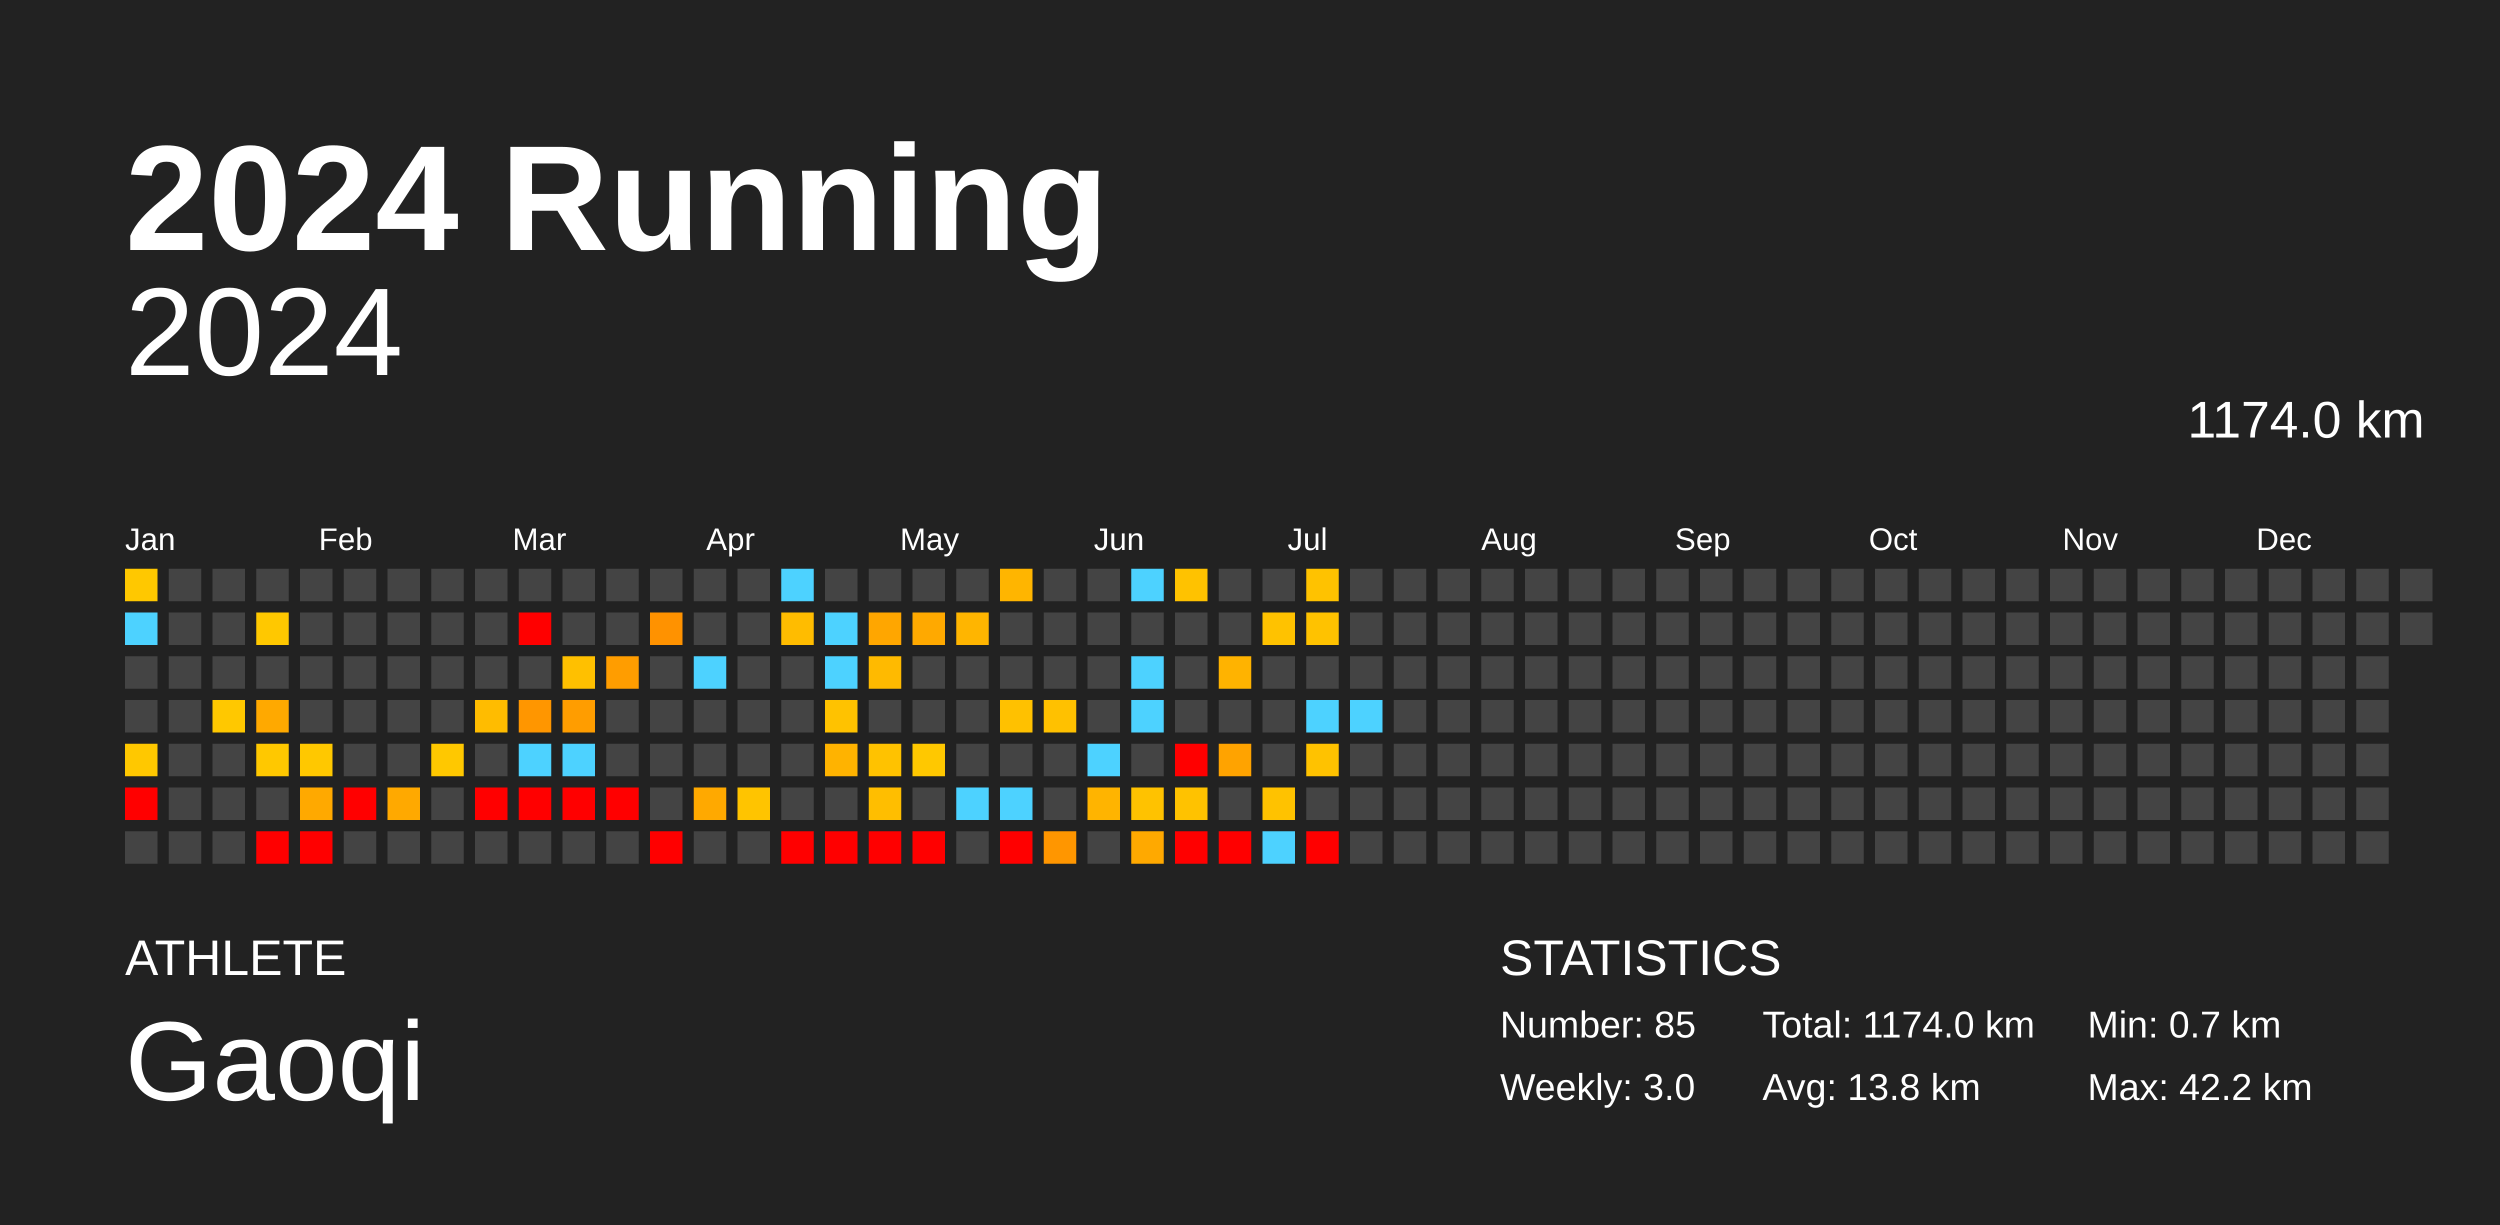
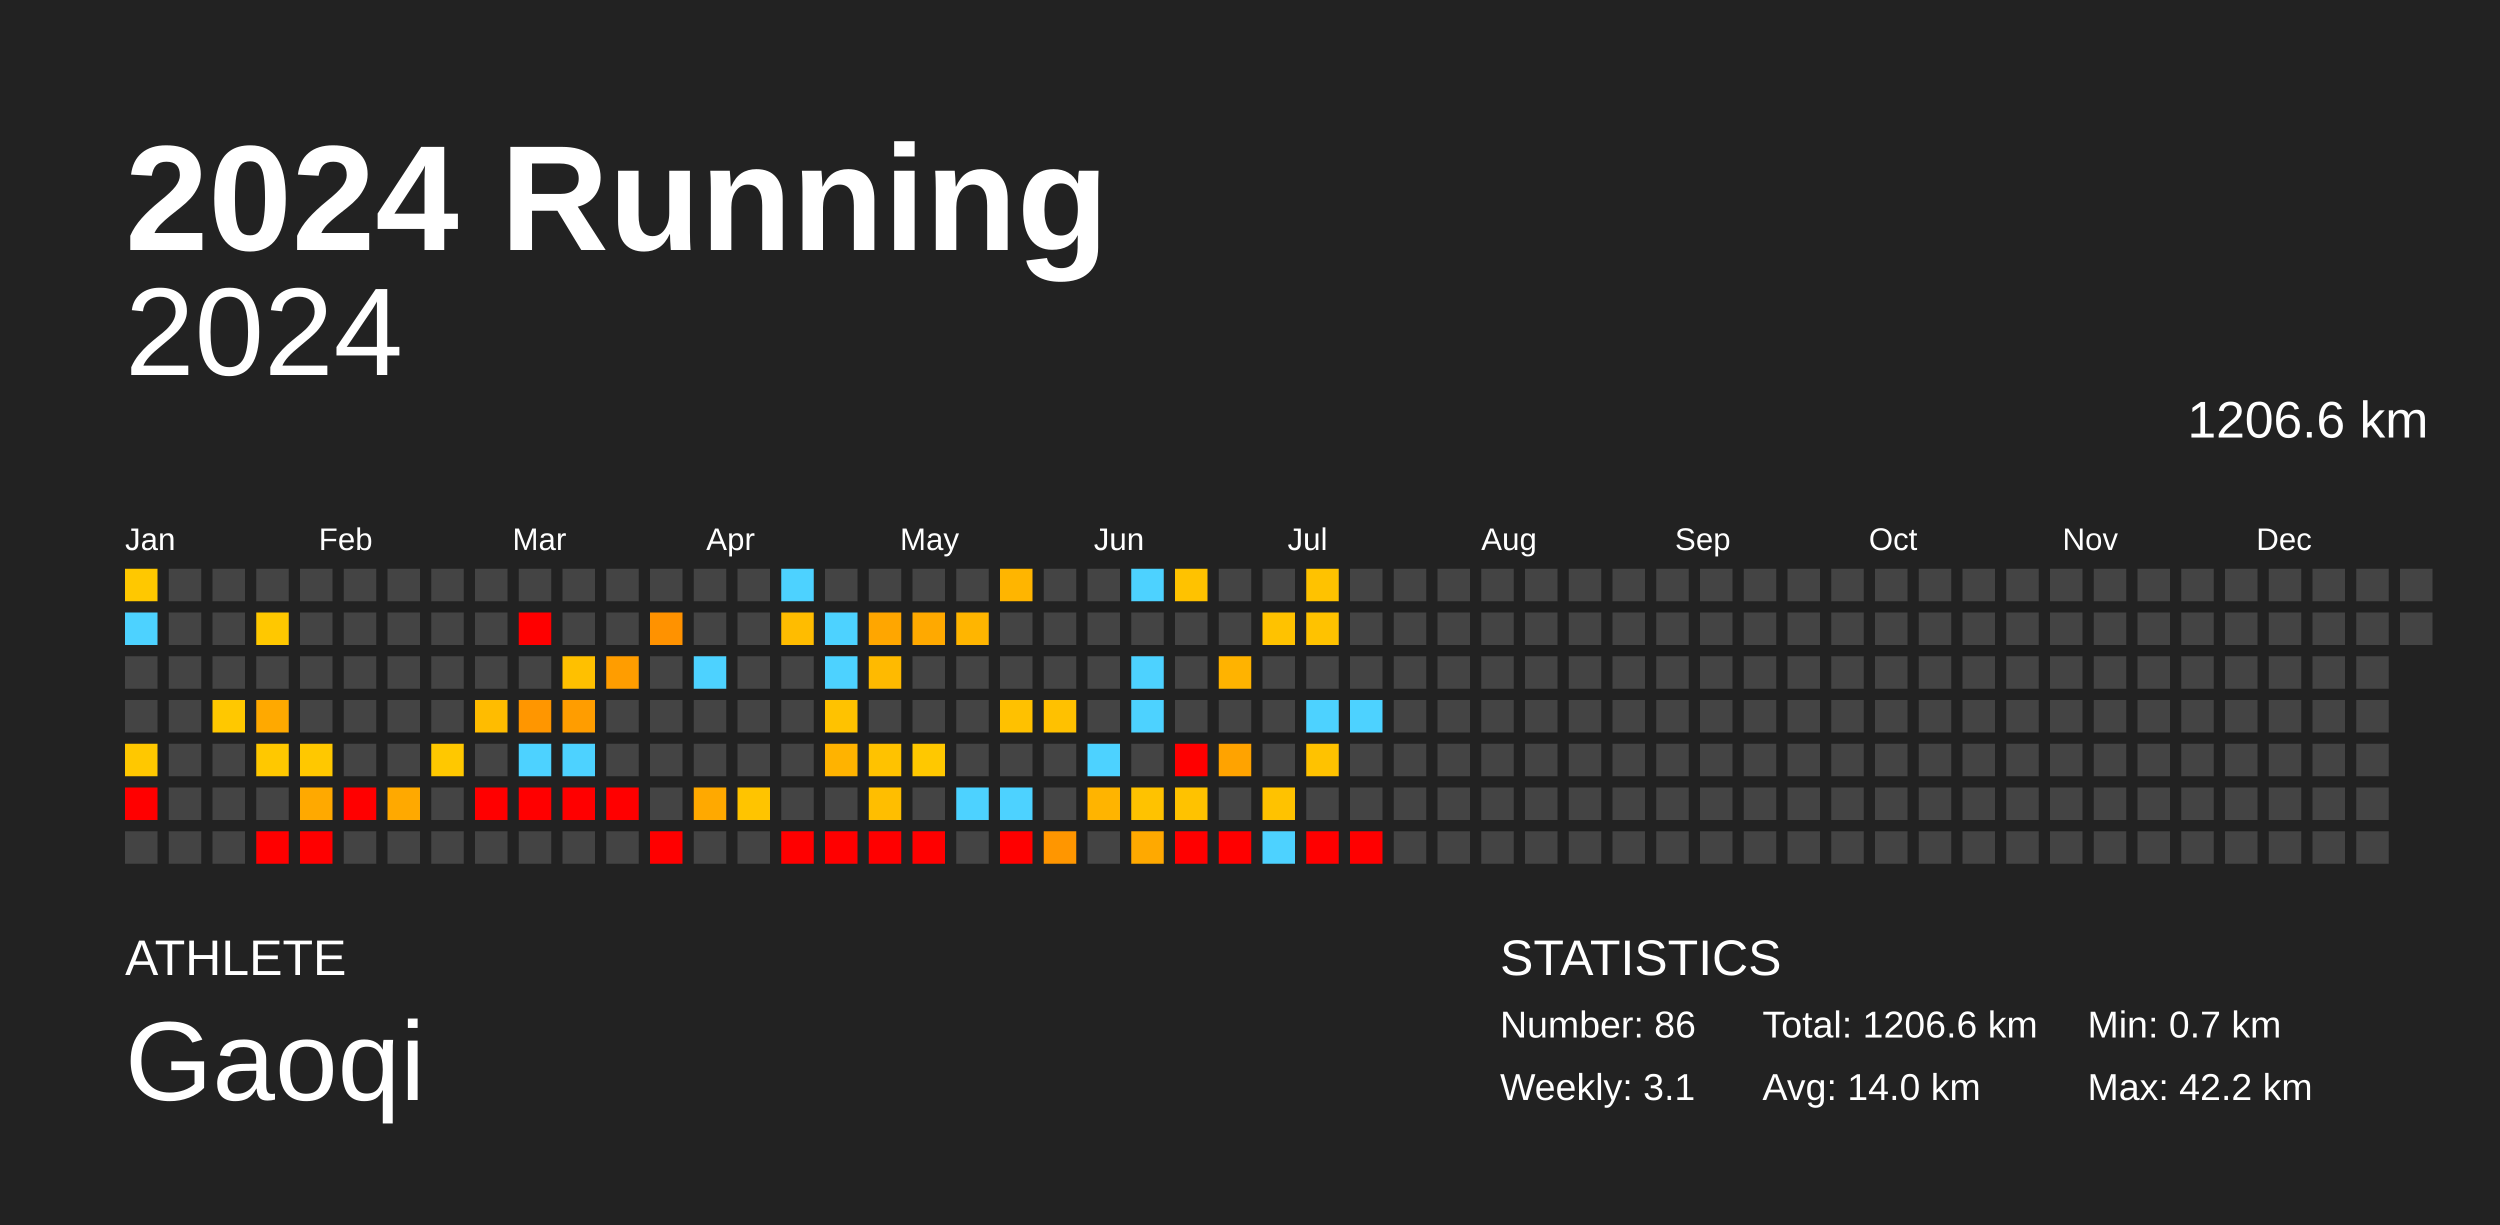
<svg xmlns="http://www.w3.org/2000/svg" baseProfile="full" height="98mm" version="1.1" viewBox="0,0,200,98" width="200mm">
  <defs />
  <rect fill="#222222" height="98" width="200" x="0" y="0" />
  <text fill="#FFFFFF" style="font-size:12px; font-family:Arial; font-weight:bold;" x="10" y="20">2024 Running</text>
  <text fill="#FFFFFF" style="font-size:4px; font-family:Arial" x="10" y="78">ATHLETE</text>
  <text fill="#FFFFFF" style="font-size:9px; font-family:Arial" x="10" y="88">Gaoqi</text>
  <text fill="#FFFFFF" style="font-size:4px; font-family:Arial" x="120" y="78">STATISTICS</text>
-   <text fill="#FFFFFF" style="font-size:3px; font-family:Arial" x="120" y="83">Number: 85</text>
-   <text fill="#FFFFFF" style="font-size:3px; font-family:Arial" x="120" y="88">Weekly: 3.0</text>
-   <text fill="#FFFFFF" style="font-size:3px; font-family:Arial" x="141" y="83">Total: 1174.0 km</text>
-   <text fill="#FFFFFF" style="font-size:3px; font-family:Arial" x="141" y="88">Avg: 13.8 km</text>
+   <text fill="#FFFFFF" style="font-size:3px; font-family:Arial" x="120" y="83">Number: 86</text>
+   <text fill="#FFFFFF" style="font-size:3px; font-family:Arial" x="120" y="88">Weekly: 3.1</text>
+   <text fill="#FFFFFF" style="font-size:3px; font-family:Arial" x="141" y="83">Total: 1206.6 km</text>
+   <text fill="#FFFFFF" style="font-size:3px; font-family:Arial" x="141" y="88">Avg: 14.0 km</text>
  <text fill="#FFFFFF" style="font-size:3px; font-family:Arial" x="167" y="83">Min: 0.7 km</text>
  <text fill="#FFFFFF" style="font-size:3px; font-family:Arial" x="167" y="88">Max: 42.2 km</text>
  <text alignment-baseline="hanging" fill="#FFFFFF" style="font-size:10.0px; font-family:Arial;" x="10" y="30">2024</text>
-   <text alignment-baseline="hanging" fill="#FFFFFF" style="font-size:4.125px; font-family:Arial;" x="175" y="35">1174.0 km</text>
+   <text alignment-baseline="hanging" fill="#FFFFFF" style="font-size:4.125px; font-family:Arial;" x="175" y="35">1206.6 km</text>
  <text fill="#FFFFFF" style="font-size:2.5px; font-family:Arial" x="10.0" y="44">Jan</text>
  <text fill="#FFFFFF" style="font-size:2.5px; font-family:Arial" x="25.5" y="44">Feb</text>
  <text fill="#FFFFFF" style="font-size:2.5px; font-family:Arial" x="41.0" y="44">Mar</text>
  <text fill="#FFFFFF" style="font-size:2.5px; font-family:Arial" x="56.5" y="44">Apr</text>
  <text fill="#FFFFFF" style="font-size:2.5px; font-family:Arial" x="72.0" y="44">May</text>
  <text fill="#FFFFFF" style="font-size:2.5px; font-family:Arial" x="87.5" y="44">Jun</text>
  <text fill="#FFFFFF" style="font-size:2.5px; font-family:Arial" x="103.0" y="44">Jul</text>
  <text fill="#FFFFFF" style="font-size:2.5px; font-family:Arial" x="118.5" y="44">Aug</text>
  <text fill="#FFFFFF" style="font-size:2.5px; font-family:Arial" x="134.0" y="44">Sep</text>
  <text fill="#FFFFFF" style="font-size:2.5px; font-family:Arial" x="149.5" y="44">Oct</text>
  <text fill="#FFFFFF" style="font-size:2.5px; font-family:Arial" x="165.0" y="44">Nov</text>
  <text fill="#FFFFFF" style="font-size:2.5px; font-family:Arial" x="180.5" y="44">Dec</text>
  <rect fill="#ffc800" height="2.6" width="2.6" x="10.0" y="45.5" />
  <rect fill="#4dd2ff" height="2.6" width="2.6" x="10.0" y="49.0" />
  <rect fill="#444444" height="2.6" width="2.6" x="10.0" y="52.5" />
  <rect fill="#444444" height="2.6" width="2.6" x="10.0" y="56.0" />
  <rect fill="#ffc800" height="2.6" width="2.6" x="10.0" y="59.5" />
  <rect fill="red" height="2.6" width="2.6" x="10.0" y="63.0" />
  <rect fill="#444444" height="2.6" width="2.6" x="10.0" y="66.5" />
  <rect fill="#444444" height="2.6" width="2.6" x="13.5" y="45.5" />
  <rect fill="#444444" height="2.6" width="2.6" x="13.5" y="49.0" />
  <rect fill="#444444" height="2.6" width="2.6" x="13.5" y="52.5" />
  <rect fill="#444444" height="2.6" width="2.6" x="13.5" y="56.0" />
  <rect fill="#444444" height="2.6" width="2.6" x="13.5" y="59.5" />
  <rect fill="#444444" height="2.6" width="2.6" x="13.5" y="63.0" />
  <rect fill="#444444" height="2.6" width="2.6" x="13.5" y="66.5" />
  <rect fill="#444444" height="2.6" width="2.6" x="17.0" y="45.5" />
  <rect fill="#444444" height="2.6" width="2.6" x="17.0" y="49.0" />
  <rect fill="#444444" height="2.6" width="2.6" x="17.0" y="52.5" />
  <rect fill="#ffc800" height="2.6" width="2.6" x="17.0" y="56.0" />
  <rect fill="#444444" height="2.6" width="2.6" x="17.0" y="59.5" />
  <rect fill="#444444" height="2.6" width="2.6" x="17.0" y="63.0" />
  <rect fill="#444444" height="2.6" width="2.6" x="17.0" y="66.5" />
  <rect fill="#444444" height="2.6" width="2.6" x="20.5" y="45.5" />
  <rect fill="#ffc800" height="2.6" width="2.6" x="20.5" y="49.0" />
  <rect fill="#444444" height="2.6" width="2.6" x="20.5" y="52.5" />
  <rect fill="#ffa900" height="2.6" width="2.6" x="20.5" y="56.0" />
  <rect fill="#ffc800" height="2.6" width="2.6" x="20.5" y="59.5" />
  <rect fill="#444444" height="2.6" width="2.6" x="20.5" y="63.0" />
  <rect fill="red" height="2.6" width="2.6" x="20.5" y="66.5" />
  <rect fill="#444444" height="2.6" width="2.6" x="24.0" y="45.5" />
  <rect fill="#444444" height="2.6" width="2.6" x="24.0" y="49.0" />
  <rect fill="#444444" height="2.6" width="2.6" x="24.0" y="52.5" />
  <rect fill="#444444" height="2.6" width="2.6" x="24.0" y="56.0" />
  <rect fill="#ffc800" height="2.6" width="2.6" x="24.0" y="59.5" />
  <rect fill="#ffa900" height="2.6" width="2.6" x="24.0" y="63.0" />
  <rect fill="red" height="2.6" width="2.6" x="24.0" y="66.5" />
  <rect fill="#444444" height="2.6" width="2.6" x="27.5" y="45.5" />
  <rect fill="#444444" height="2.6" width="2.6" x="27.5" y="49.0" />
  <rect fill="#444444" height="2.6" width="2.6" x="27.5" y="52.5" />
  <rect fill="#444444" height="2.6" width="2.6" x="27.5" y="56.0" />
  <rect fill="#444444" height="2.6" width="2.6" x="27.5" y="59.5" />
  <rect fill="red" height="2.6" width="2.6" x="27.5" y="63.0" />
  <rect fill="#444444" height="2.6" width="2.6" x="27.5" y="66.5" />
  <rect fill="#444444" height="2.6" width="2.6" x="31.0" y="45.5" />
  <rect fill="#444444" height="2.6" width="2.6" x="31.0" y="49.0" />
  <rect fill="#444444" height="2.6" width="2.6" x="31.0" y="52.5" />
  <rect fill="#444444" height="2.6" width="2.6" x="31.0" y="56.0" />
  <rect fill="#444444" height="2.6" width="2.6" x="31.0" y="59.5" />
  <rect fill="#ffa900" height="2.6" width="2.6" x="31.0" y="63.0" />
  <rect fill="#444444" height="2.6" width="2.6" x="31.0" y="66.5" />
  <rect fill="#444444" height="2.6" width="2.6" x="34.5" y="45.5" />
  <rect fill="#444444" height="2.6" width="2.6" x="34.5" y="49.0" />
  <rect fill="#444444" height="2.6" width="2.6" x="34.5" y="52.5" />
  <rect fill="#444444" height="2.6" width="2.6" x="34.5" y="56.0" />
  <rect fill="#ffc800" height="2.6" width="2.6" x="34.5" y="59.5" />
  <rect fill="#444444" height="2.6" width="2.6" x="34.5" y="63.0" />
  <rect fill="#444444" height="2.6" width="2.6" x="34.5" y="66.5" />
  <rect fill="#444444" height="2.6" width="2.6" x="38.0" y="45.5" />
  <rect fill="#444444" height="2.6" width="2.6" x="38.0" y="49.0" />
  <rect fill="#444444" height="2.6" width="2.6" x="38.0" y="52.5" />
  <rect fill="#ffbc00" height="2.6" width="2.6" x="38.0" y="56.0" />
  <rect fill="#444444" height="2.6" width="2.6" x="38.0" y="59.5" />
  <rect fill="red" height="2.6" width="2.6" x="38.0" y="63.0" />
  <rect fill="#444444" height="2.6" width="2.6" x="38.0" y="66.5" />
  <rect fill="#444444" height="2.6" width="2.6" x="41.5" y="45.5" />
  <rect fill="red" height="2.6" width="2.6" x="41.5" y="49.0" />
  <rect fill="#444444" height="2.6" width="2.6" x="41.5" y="52.5" />
  <rect fill="#ff9600" height="2.6" width="2.6" x="41.5" y="56.0" />
  <rect fill="#4dd2ff" height="2.6" width="2.6" x="41.5" y="59.5" />
  <rect fill="red" height="2.6" width="2.6" x="41.5" y="63.0" />
  <rect fill="#444444" height="2.6" width="2.6" x="41.5" y="66.5" />
  <rect fill="#444444" height="2.6" width="2.6" x="45.0" y="45.5" />
  <rect fill="#444444" height="2.6" width="2.6" x="45.0" y="49.0" />
  <rect fill="#ffc000" height="2.6" width="2.6" x="45.0" y="52.5" />
  <rect fill="#ff9d00" height="2.6" width="2.6" x="45.0" y="56.0" />
  <rect fill="#4dd2ff" height="2.6" width="2.6" x="45.0" y="59.5" />
  <rect fill="red" height="2.6" width="2.6" x="45.0" y="63.0" />
  <rect fill="#444444" height="2.6" width="2.6" x="45.0" y="66.5" />
  <rect fill="#444444" height="2.6" width="2.6" x="48.5" y="45.5" />
  <rect fill="#444444" height="2.6" width="2.6" x="48.5" y="49.0" />
  <rect fill="#ff9d00" height="2.6" width="2.6" x="48.5" y="52.5" />
  <rect fill="#444444" height="2.6" width="2.6" x="48.5" y="56.0" />
  <rect fill="#444444" height="2.6" width="2.6" x="48.5" y="59.5" />
  <rect fill="red" height="2.6" width="2.6" x="48.5" y="63.0" />
  <rect fill="#444444" height="2.6" width="2.6" x="48.5" y="66.5" />
  <rect fill="#444444" height="2.6" width="2.6" x="52.0" y="45.5" />
  <rect fill="#ff9200" height="2.6" width="2.6" x="52.0" y="49.0" />
  <rect fill="#444444" height="2.6" width="2.6" x="52.0" y="52.5" />
  <rect fill="#444444" height="2.6" width="2.6" x="52.0" y="56.0" />
  <rect fill="#444444" height="2.6" width="2.6" x="52.0" y="59.5" />
  <rect fill="#444444" height="2.6" width="2.6" x="52.0" y="63.0" />
  <rect fill="red" height="2.6" width="2.6" x="52.0" y="66.5" />
  <rect fill="#444444" height="2.6" width="2.6" x="55.5" y="45.5" />
  <rect fill="#444444" height="2.6" width="2.6" x="55.5" y="49.0" />
  <rect fill="#4dd2ff" height="2.6" width="2.6" x="55.5" y="52.5" />
  <rect fill="#444444" height="2.6" width="2.6" x="55.5" y="56.0" />
  <rect fill="#444444" height="2.6" width="2.6" x="55.5" y="59.5" />
  <rect fill="#ffa900" height="2.6" width="2.6" x="55.5" y="63.0" />
  <rect fill="#444444" height="2.6" width="2.6" x="55.5" y="66.5" />
  <rect fill="#444444" height="2.6" width="2.6" x="59.0" y="45.5" />
  <rect fill="#444444" height="2.6" width="2.6" x="59.0" y="49.0" />
  <rect fill="#444444" height="2.6" width="2.6" x="59.0" y="52.5" />
  <rect fill="#444444" height="2.6" width="2.6" x="59.0" y="56.0" />
  <rect fill="#444444" height="2.6" width="2.6" x="59.0" y="59.5" />
  <rect fill="#ffc400" height="2.6" width="2.6" x="59.0" y="63.0" />
  <rect fill="#444444" height="2.6" width="2.6" x="59.0" y="66.5" />
  <rect fill="#4dd2ff" height="2.6" width="2.6" x="62.5" y="45.5" />
  <rect fill="#ffbc00" height="2.6" width="2.6" x="62.5" y="49.0" />
  <rect fill="#444444" height="2.6" width="2.6" x="62.5" y="52.5" />
  <rect fill="#444444" height="2.6" width="2.6" x="62.5" y="56.0" />
  <rect fill="#444444" height="2.6" width="2.6" x="62.5" y="59.5" />
  <rect fill="#444444" height="2.6" width="2.6" x="62.5" y="63.0" />
  <rect fill="red" height="2.6" width="2.6" x="62.5" y="66.5" />
  <rect fill="#444444" height="2.6" width="2.6" x="66.0" y="45.5" />
  <rect fill="#4dd2ff" height="2.6" width="2.6" x="66.0" y="49.0" />
  <rect fill="#4dd2ff" height="2.6" width="2.6" x="66.0" y="52.5" />
  <rect fill="#ffc200" height="2.6" width="2.6" x="66.0" y="56.0" />
  <rect fill="#ffb300" height="2.6" width="2.6" x="66.0" y="59.5" />
  <rect fill="#444444" height="2.6" width="2.6" x="66.0" y="63.0" />
  <rect fill="red" height="2.6" width="2.6" x="66.0" y="66.5" />
  <rect fill="#444444" height="2.6" width="2.6" x="69.5" y="45.5" />
  <rect fill="#ffa600" height="2.6" width="2.6" x="69.5" y="49.0" />
  <rect fill="#ffba00" height="2.6" width="2.6" x="69.5" y="52.5" />
  <rect fill="#444444" height="2.6" width="2.6" x="69.5" y="56.0" />
  <rect fill="#ffc200" height="2.6" width="2.6" x="69.5" y="59.5" />
  <rect fill="#ffbe00" height="2.6" width="2.6" x="69.5" y="63.0" />
  <rect fill="red" height="2.6" width="2.6" x="69.5" y="66.5" />
  <rect fill="#444444" height="2.6" width="2.6" x="73.0" y="45.5" />
  <rect fill="#ffa900" height="2.6" width="2.6" x="73.0" y="49.0" />
  <rect fill="#444444" height="2.6" width="2.6" x="73.0" y="52.5" />
  <rect fill="#444444" height="2.6" width="2.6" x="73.0" y="56.0" />
  <rect fill="#ffc800" height="2.6" width="2.6" x="73.0" y="59.5" />
  <rect fill="#444444" height="2.6" width="2.6" x="73.0" y="63.0" />
  <rect fill="red" height="2.6" width="2.6" x="73.0" y="66.5" />
  <rect fill="#444444" height="2.6" width="2.6" x="76.5" y="45.5" />
  <rect fill="#ffb500" height="2.6" width="2.6" x="76.5" y="49.0" />
  <rect fill="#444444" height="2.6" width="2.6" x="76.5" y="52.5" />
  <rect fill="#444444" height="2.6" width="2.6" x="76.5" y="56.0" />
  <rect fill="#444444" height="2.6" width="2.6" x="76.5" y="59.5" />
  <rect fill="#4dd2ff" height="2.6" width="2.6" x="76.5" y="63.0" />
  <rect fill="#444444" height="2.6" width="2.6" x="76.5" y="66.5" />
  <rect fill="#ffb500" height="2.6" width="2.6" x="80.0" y="45.5" />
  <rect fill="#444444" height="2.6" width="2.6" x="80.0" y="49.0" />
  <rect fill="#444444" height="2.6" width="2.6" x="80.0" y="52.5" />
  <rect fill="#ffc100" height="2.6" width="2.6" x="80.0" y="56.0" />
  <rect fill="#444444" height="2.6" width="2.6" x="80.0" y="59.5" />
  <rect fill="#4dd2ff" height="2.6" width="2.6" x="80.0" y="63.0" />
  <rect fill="red" height="2.6" width="2.6" x="80.0" y="66.5" />
  <rect fill="#444444" height="2.6" width="2.6" x="83.5" y="45.5" />
  <rect fill="#444444" height="2.6" width="2.6" x="83.5" y="49.0" />
  <rect fill="#444444" height="2.6" width="2.6" x="83.5" y="52.5" />
  <rect fill="#ffc100" height="2.6" width="2.6" x="83.5" y="56.0" />
  <rect fill="#444444" height="2.6" width="2.6" x="83.5" y="59.5" />
  <rect fill="#444444" height="2.6" width="2.6" x="83.5" y="63.0" />
  <rect fill="#ff9600" height="2.6" width="2.6" x="83.5" y="66.5" />
  <rect fill="#444444" height="2.6" width="2.6" x="87.0" y="45.5" />
  <rect fill="#444444" height="2.6" width="2.6" x="87.0" y="49.0" />
  <rect fill="#444444" height="2.6" width="2.6" x="87.0" y="52.5" />
  <rect fill="#444444" height="2.6" width="2.6" x="87.0" y="56.0" />
  <rect fill="#4dd2ff" height="2.6" width="2.6" x="87.0" y="59.5" />
  <rect fill="#ffb400" height="2.6" width="2.6" x="87.0" y="63.0" />
  <rect fill="#444444" height="2.6" width="2.6" x="87.0" y="66.5" />
  <rect fill="#4dd2ff" height="2.6" width="2.6" x="90.5" y="45.5" />
  <rect fill="#444444" height="2.6" width="2.6" x="90.5" y="49.0" />
  <rect fill="#4dd2ff" height="2.6" width="2.6" x="90.5" y="52.5" />
  <rect fill="#4dd2ff" height="2.6" width="2.6" x="90.5" y="56.0" />
  <rect fill="#444444" height="2.6" width="2.6" x="90.5" y="59.5" />
  <rect fill="#ffc200" height="2.6" width="2.6" x="90.5" y="63.0" />
  <rect fill="#ffa900" height="2.6" width="2.6" x="90.5" y="66.5" />
  <rect fill="#ffc200" height="2.6" width="2.6" x="94.0" y="45.5" />
  <rect fill="#444444" height="2.6" width="2.6" x="94.0" y="49.0" />
  <rect fill="#444444" height="2.6" width="2.6" x="94.0" y="52.5" />
  <rect fill="#444444" height="2.6" width="2.6" x="94.0" y="56.0" />
  <rect fill="red" height="2.6" width="2.6" x="94.0" y="59.5" />
  <rect fill="#ffc200" height="2.6" width="2.6" x="94.0" y="63.0" />
  <rect fill="red" height="2.6" width="2.6" x="94.0" y="66.5" />
  <rect fill="#444444" height="2.6" width="2.6" x="97.5" y="45.5" />
  <rect fill="#444444" height="2.6" width="2.6" x="97.5" y="49.0" />
  <rect fill="#ffb300" height="2.6" width="2.6" x="97.5" y="52.5" />
  <rect fill="#444444" height="2.6" width="2.6" x="97.5" y="56.0" />
  <rect fill="#ffa300" height="2.6" width="2.6" x="97.5" y="59.5" />
  <rect fill="#444444" height="2.6" width="2.6" x="97.5" y="63.0" />
  <rect fill="red" height="2.6" width="2.6" x="97.5" y="66.5" />
  <rect fill="#444444" height="2.6" width="2.6" x="101.0" y="45.5" />
  <rect fill="#ffc200" height="2.6" width="2.6" x="101.0" y="49.0" />
  <rect fill="#444444" height="2.6" width="2.6" x="101.0" y="52.5" />
  <rect fill="#444444" height="2.6" width="2.6" x="101.0" y="56.0" />
  <rect fill="#444444" height="2.6" width="2.6" x="101.0" y="59.5" />
  <rect fill="#ffc200" height="2.6" width="2.6" x="101.0" y="63.0" />
  <rect fill="#4dd2ff" height="2.6" width="2.6" x="101.0" y="66.5" />
  <rect fill="#ffc200" height="2.6" width="2.6" x="104.5" y="45.5" />
  <rect fill="#ffc200" height="2.6" width="2.6" x="104.5" y="49.0" />
  <rect fill="#444444" height="2.6" width="2.6" x="104.5" y="52.5" />
  <rect fill="#4dd2ff" height="2.6" width="2.6" x="104.5" y="56.0" />
  <rect fill="#ffc200" height="2.6" width="2.6" x="104.5" y="59.5" />
  <rect fill="#444444" height="2.6" width="2.6" x="104.5" y="63.0" />
  <rect fill="red" height="2.6" width="2.6" x="104.5" y="66.5" />
  <rect fill="#444444" height="2.6" width="2.6" x="108.0" y="45.5" />
  <rect fill="#444444" height="2.6" width="2.6" x="108.0" y="49.0" />
  <rect fill="#444444" height="2.6" width="2.6" x="108.0" y="52.5" />
  <rect fill="#4dd2ff" height="2.6" width="2.6" x="108.0" y="56.0" />
  <rect fill="#444444" height="2.6" width="2.6" x="108.0" y="59.5" />
  <rect fill="#444444" height="2.6" width="2.6" x="108.0" y="63.0" />
-   <rect fill="#444444" height="2.6" width="2.6" x="108.0" y="66.5" />
+   <rect fill="red" height="2.6" width="2.6" x="108.0" y="66.5" />
  <rect fill="#444444" height="2.6" width="2.6" x="111.5" y="45.5" />
  <rect fill="#444444" height="2.6" width="2.6" x="111.5" y="49.0" />
  <rect fill="#444444" height="2.6" width="2.6" x="111.5" y="52.5" />
  <rect fill="#444444" height="2.6" width="2.6" x="111.5" y="56.0" />
  <rect fill="#444444" height="2.6" width="2.6" x="111.5" y="59.5" />
  <rect fill="#444444" height="2.6" width="2.6" x="111.5" y="63.0" />
  <rect fill="#444444" height="2.6" width="2.6" x="111.5" y="66.5" />
  <rect fill="#444444" height="2.6" width="2.6" x="115.0" y="45.5" />
  <rect fill="#444444" height="2.6" width="2.6" x="115.0" y="49.0" />
  <rect fill="#444444" height="2.6" width="2.6" x="115.0" y="52.5" />
  <rect fill="#444444" height="2.6" width="2.6" x="115.0" y="56.0" />
  <rect fill="#444444" height="2.6" width="2.6" x="115.0" y="59.5" />
  <rect fill="#444444" height="2.6" width="2.6" x="115.0" y="63.0" />
  <rect fill="#444444" height="2.6" width="2.6" x="115.0" y="66.5" />
  <rect fill="#444444" height="2.6" width="2.6" x="118.5" y="45.5" />
  <rect fill="#444444" height="2.6" width="2.6" x="118.5" y="49.0" />
  <rect fill="#444444" height="2.6" width="2.6" x="118.5" y="52.5" />
  <rect fill="#444444" height="2.6" width="2.6" x="118.5" y="56.0" />
  <rect fill="#444444" height="2.6" width="2.6" x="118.5" y="59.5" />
  <rect fill="#444444" height="2.6" width="2.6" x="118.5" y="63.0" />
  <rect fill="#444444" height="2.6" width="2.6" x="118.5" y="66.5" />
  <rect fill="#444444" height="2.6" width="2.6" x="122.0" y="45.5" />
  <rect fill="#444444" height="2.6" width="2.6" x="122.0" y="49.0" />
  <rect fill="#444444" height="2.6" width="2.6" x="122.0" y="52.5" />
  <rect fill="#444444" height="2.6" width="2.6" x="122.0" y="56.0" />
  <rect fill="#444444" height="2.6" width="2.6" x="122.0" y="59.5" />
  <rect fill="#444444" height="2.6" width="2.6" x="122.0" y="63.0" />
  <rect fill="#444444" height="2.6" width="2.6" x="122.0" y="66.5" />
  <rect fill="#444444" height="2.6" width="2.6" x="125.5" y="45.5" />
  <rect fill="#444444" height="2.6" width="2.6" x="125.5" y="49.0" />
  <rect fill="#444444" height="2.6" width="2.6" x="125.5" y="52.5" />
  <rect fill="#444444" height="2.6" width="2.6" x="125.5" y="56.0" />
  <rect fill="#444444" height="2.6" width="2.6" x="125.5" y="59.5" />
  <rect fill="#444444" height="2.6" width="2.6" x="125.5" y="63.0" />
  <rect fill="#444444" height="2.6" width="2.6" x="125.5" y="66.5" />
  <rect fill="#444444" height="2.6" width="2.6" x="129.0" y="45.5" />
  <rect fill="#444444" height="2.6" width="2.6" x="129.0" y="49.0" />
  <rect fill="#444444" height="2.6" width="2.6" x="129.0" y="52.5" />
  <rect fill="#444444" height="2.6" width="2.6" x="129.0" y="56.0" />
  <rect fill="#444444" height="2.6" width="2.6" x="129.0" y="59.5" />
  <rect fill="#444444" height="2.6" width="2.6" x="129.0" y="63.0" />
  <rect fill="#444444" height="2.6" width="2.6" x="129.0" y="66.5" />
  <rect fill="#444444" height="2.6" width="2.6" x="132.5" y="45.5" />
  <rect fill="#444444" height="2.6" width="2.6" x="132.5" y="49.0" />
  <rect fill="#444444" height="2.6" width="2.6" x="132.5" y="52.5" />
  <rect fill="#444444" height="2.6" width="2.6" x="132.5" y="56.0" />
  <rect fill="#444444" height="2.6" width="2.6" x="132.5" y="59.5" />
  <rect fill="#444444" height="2.6" width="2.6" x="132.5" y="63.0" />
  <rect fill="#444444" height="2.6" width="2.6" x="132.5" y="66.5" />
  <rect fill="#444444" height="2.6" width="2.6" x="136.0" y="45.5" />
  <rect fill="#444444" height="2.6" width="2.6" x="136.0" y="49.0" />
  <rect fill="#444444" height="2.6" width="2.6" x="136.0" y="52.5" />
  <rect fill="#444444" height="2.6" width="2.6" x="136.0" y="56.0" />
  <rect fill="#444444" height="2.6" width="2.6" x="136.0" y="59.5" />
  <rect fill="#444444" height="2.6" width="2.6" x="136.0" y="63.0" />
  <rect fill="#444444" height="2.6" width="2.6" x="136.0" y="66.5" />
  <rect fill="#444444" height="2.6" width="2.6" x="139.5" y="45.5" />
  <rect fill="#444444" height="2.6" width="2.6" x="139.5" y="49.0" />
  <rect fill="#444444" height="2.6" width="2.6" x="139.5" y="52.5" />
  <rect fill="#444444" height="2.6" width="2.6" x="139.5" y="56.0" />
  <rect fill="#444444" height="2.6" width="2.6" x="139.5" y="59.5" />
  <rect fill="#444444" height="2.6" width="2.6" x="139.5" y="63.0" />
  <rect fill="#444444" height="2.6" width="2.6" x="139.5" y="66.5" />
  <rect fill="#444444" height="2.6" width="2.6" x="143.0" y="45.5" />
  <rect fill="#444444" height="2.6" width="2.6" x="143.0" y="49.0" />
  <rect fill="#444444" height="2.6" width="2.6" x="143.0" y="52.5" />
  <rect fill="#444444" height="2.6" width="2.6" x="143.0" y="56.0" />
  <rect fill="#444444" height="2.6" width="2.6" x="143.0" y="59.5" />
  <rect fill="#444444" height="2.6" width="2.6" x="143.0" y="63.0" />
  <rect fill="#444444" height="2.6" width="2.6" x="143.0" y="66.5" />
  <rect fill="#444444" height="2.6" width="2.6" x="146.5" y="45.5" />
  <rect fill="#444444" height="2.6" width="2.6" x="146.5" y="49.0" />
  <rect fill="#444444" height="2.6" width="2.6" x="146.5" y="52.5" />
  <rect fill="#444444" height="2.6" width="2.6" x="146.5" y="56.0" />
  <rect fill="#444444" height="2.6" width="2.6" x="146.5" y="59.5" />
  <rect fill="#444444" height="2.6" width="2.6" x="146.5" y="63.0" />
  <rect fill="#444444" height="2.6" width="2.6" x="146.5" y="66.5" />
  <rect fill="#444444" height="2.6" width="2.6" x="150.0" y="45.5" />
  <rect fill="#444444" height="2.6" width="2.6" x="150.0" y="49.0" />
  <rect fill="#444444" height="2.6" width="2.6" x="150.0" y="52.5" />
  <rect fill="#444444" height="2.6" width="2.6" x="150.0" y="56.0" />
  <rect fill="#444444" height="2.6" width="2.6" x="150.0" y="59.5" />
  <rect fill="#444444" height="2.6" width="2.6" x="150.0" y="63.0" />
  <rect fill="#444444" height="2.6" width="2.6" x="150.0" y="66.5" />
  <rect fill="#444444" height="2.6" width="2.6" x="153.5" y="45.5" />
  <rect fill="#444444" height="2.6" width="2.6" x="153.5" y="49.0" />
  <rect fill="#444444" height="2.6" width="2.6" x="153.5" y="52.5" />
  <rect fill="#444444" height="2.6" width="2.6" x="153.5" y="56.0" />
  <rect fill="#444444" height="2.6" width="2.6" x="153.5" y="59.5" />
  <rect fill="#444444" height="2.6" width="2.6" x="153.5" y="63.0" />
  <rect fill="#444444" height="2.6" width="2.6" x="153.5" y="66.5" />
  <rect fill="#444444" height="2.6" width="2.6" x="157.0" y="45.5" />
  <rect fill="#444444" height="2.6" width="2.6" x="157.0" y="49.0" />
  <rect fill="#444444" height="2.6" width="2.6" x="157.0" y="52.5" />
  <rect fill="#444444" height="2.6" width="2.6" x="157.0" y="56.0" />
  <rect fill="#444444" height="2.6" width="2.6" x="157.0" y="59.5" />
  <rect fill="#444444" height="2.6" width="2.6" x="157.0" y="63.0" />
  <rect fill="#444444" height="2.6" width="2.6" x="157.0" y="66.5" />
  <rect fill="#444444" height="2.6" width="2.6" x="160.5" y="45.5" />
  <rect fill="#444444" height="2.6" width="2.6" x="160.5" y="49.0" />
  <rect fill="#444444" height="2.6" width="2.6" x="160.5" y="52.5" />
  <rect fill="#444444" height="2.6" width="2.6" x="160.5" y="56.0" />
  <rect fill="#444444" height="2.6" width="2.6" x="160.5" y="59.5" />
  <rect fill="#444444" height="2.6" width="2.6" x="160.5" y="63.0" />
  <rect fill="#444444" height="2.6" width="2.6" x="160.5" y="66.5" />
  <rect fill="#444444" height="2.6" width="2.6" x="164.0" y="45.5" />
  <rect fill="#444444" height="2.6" width="2.6" x="164.0" y="49.0" />
  <rect fill="#444444" height="2.6" width="2.6" x="164.0" y="52.5" />
  <rect fill="#444444" height="2.6" width="2.6" x="164.0" y="56.0" />
  <rect fill="#444444" height="2.6" width="2.6" x="164.0" y="59.5" />
  <rect fill="#444444" height="2.6" width="2.6" x="164.0" y="63.0" />
  <rect fill="#444444" height="2.6" width="2.6" x="164.0" y="66.5" />
  <rect fill="#444444" height="2.6" width="2.6" x="167.5" y="45.5" />
  <rect fill="#444444" height="2.6" width="2.6" x="167.5" y="49.0" />
  <rect fill="#444444" height="2.6" width="2.6" x="167.5" y="52.5" />
  <rect fill="#444444" height="2.6" width="2.6" x="167.5" y="56.0" />
  <rect fill="#444444" height="2.6" width="2.6" x="167.5" y="59.5" />
  <rect fill="#444444" height="2.6" width="2.6" x="167.5" y="63.0" />
  <rect fill="#444444" height="2.6" width="2.6" x="167.5" y="66.5" />
  <rect fill="#444444" height="2.6" width="2.6" x="171.0" y="45.5" />
  <rect fill="#444444" height="2.6" width="2.6" x="171.0" y="49.0" />
  <rect fill="#444444" height="2.6" width="2.6" x="171.0" y="52.5" />
  <rect fill="#444444" height="2.6" width="2.6" x="171.0" y="56.0" />
  <rect fill="#444444" height="2.6" width="2.6" x="171.0" y="59.5" />
  <rect fill="#444444" height="2.6" width="2.6" x="171.0" y="63.0" />
  <rect fill="#444444" height="2.6" width="2.6" x="171.0" y="66.5" />
  <rect fill="#444444" height="2.6" width="2.6" x="174.5" y="45.5" />
  <rect fill="#444444" height="2.6" width="2.6" x="174.5" y="49.0" />
  <rect fill="#444444" height="2.6" width="2.6" x="174.5" y="52.5" />
  <rect fill="#444444" height="2.6" width="2.6" x="174.5" y="56.0" />
  <rect fill="#444444" height="2.6" width="2.6" x="174.5" y="59.5" />
  <rect fill="#444444" height="2.6" width="2.6" x="174.5" y="63.0" />
  <rect fill="#444444" height="2.6" width="2.6" x="174.5" y="66.5" />
  <rect fill="#444444" height="2.6" width="2.6" x="178.0" y="45.5" />
  <rect fill="#444444" height="2.6" width="2.6" x="178.0" y="49.0" />
  <rect fill="#444444" height="2.6" width="2.6" x="178.0" y="52.5" />
  <rect fill="#444444" height="2.6" width="2.6" x="178.0" y="56.0" />
  <rect fill="#444444" height="2.6" width="2.6" x="178.0" y="59.5" />
  <rect fill="#444444" height="2.6" width="2.6" x="178.0" y="63.0" />
  <rect fill="#444444" height="2.6" width="2.6" x="178.0" y="66.5" />
  <rect fill="#444444" height="2.6" width="2.6" x="181.5" y="45.5" />
  <rect fill="#444444" height="2.6" width="2.6" x="181.5" y="49.0" />
  <rect fill="#444444" height="2.6" width="2.6" x="181.5" y="52.5" />
  <rect fill="#444444" height="2.6" width="2.6" x="181.5" y="56.0" />
  <rect fill="#444444" height="2.6" width="2.6" x="181.5" y="59.5" />
  <rect fill="#444444" height="2.6" width="2.6" x="181.5" y="63.0" />
  <rect fill="#444444" height="2.6" width="2.6" x="181.5" y="66.5" />
  <rect fill="#444444" height="2.6" width="2.6" x="185.0" y="45.5" />
  <rect fill="#444444" height="2.6" width="2.6" x="185.0" y="49.0" />
  <rect fill="#444444" height="2.6" width="2.6" x="185.0" y="52.5" />
  <rect fill="#444444" height="2.6" width="2.6" x="185.0" y="56.0" />
  <rect fill="#444444" height="2.6" width="2.6" x="185.0" y="59.5" />
  <rect fill="#444444" height="2.6" width="2.6" x="185.0" y="63.0" />
  <rect fill="#444444" height="2.6" width="2.6" x="185.0" y="66.5" />
  <rect fill="#444444" height="2.6" width="2.6" x="188.5" y="45.5" />
  <rect fill="#444444" height="2.6" width="2.6" x="188.5" y="49.0" />
  <rect fill="#444444" height="2.6" width="2.6" x="188.5" y="52.5" />
  <rect fill="#444444" height="2.6" width="2.6" x="188.5" y="56.0" />
  <rect fill="#444444" height="2.6" width="2.6" x="188.5" y="59.5" />
  <rect fill="#444444" height="2.6" width="2.6" x="188.5" y="63.0" />
  <rect fill="#444444" height="2.6" width="2.6" x="188.5" y="66.5" />
  <rect fill="#444444" height="2.6" width="2.6" x="192.0" y="45.5" />
  <rect fill="#444444" height="2.6" width="2.6" x="192.0" y="49.0" />
</svg>
